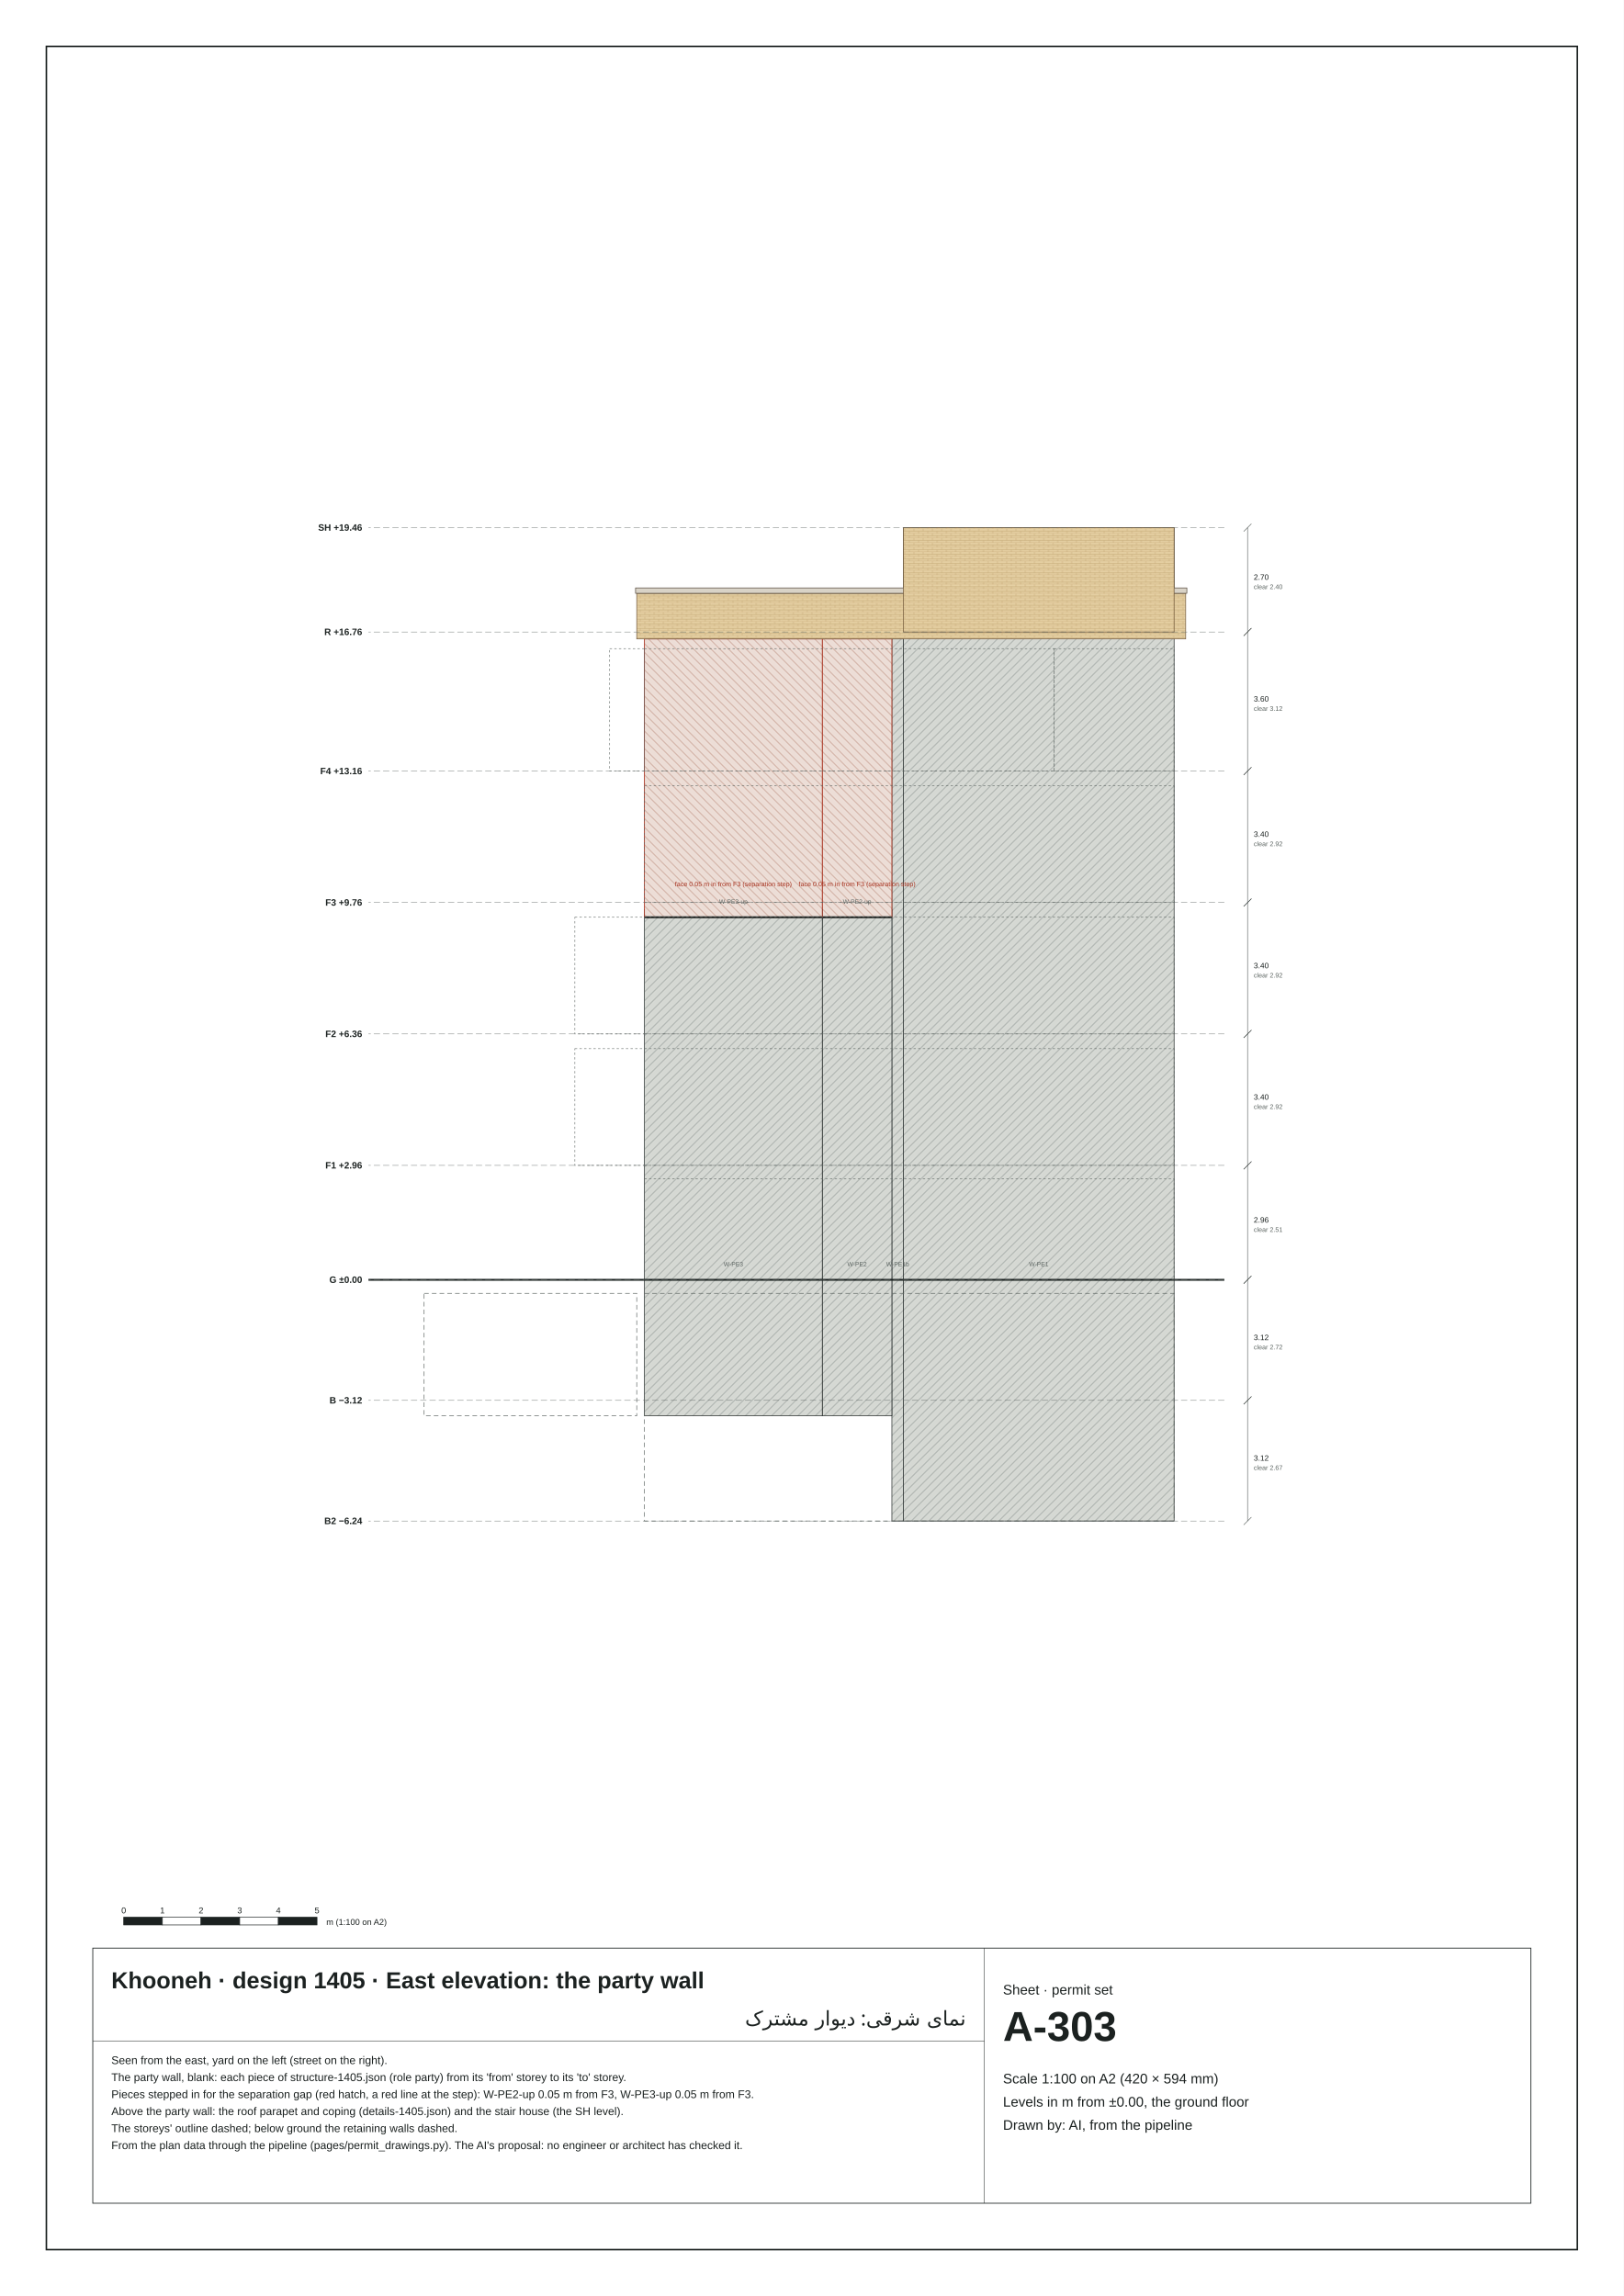
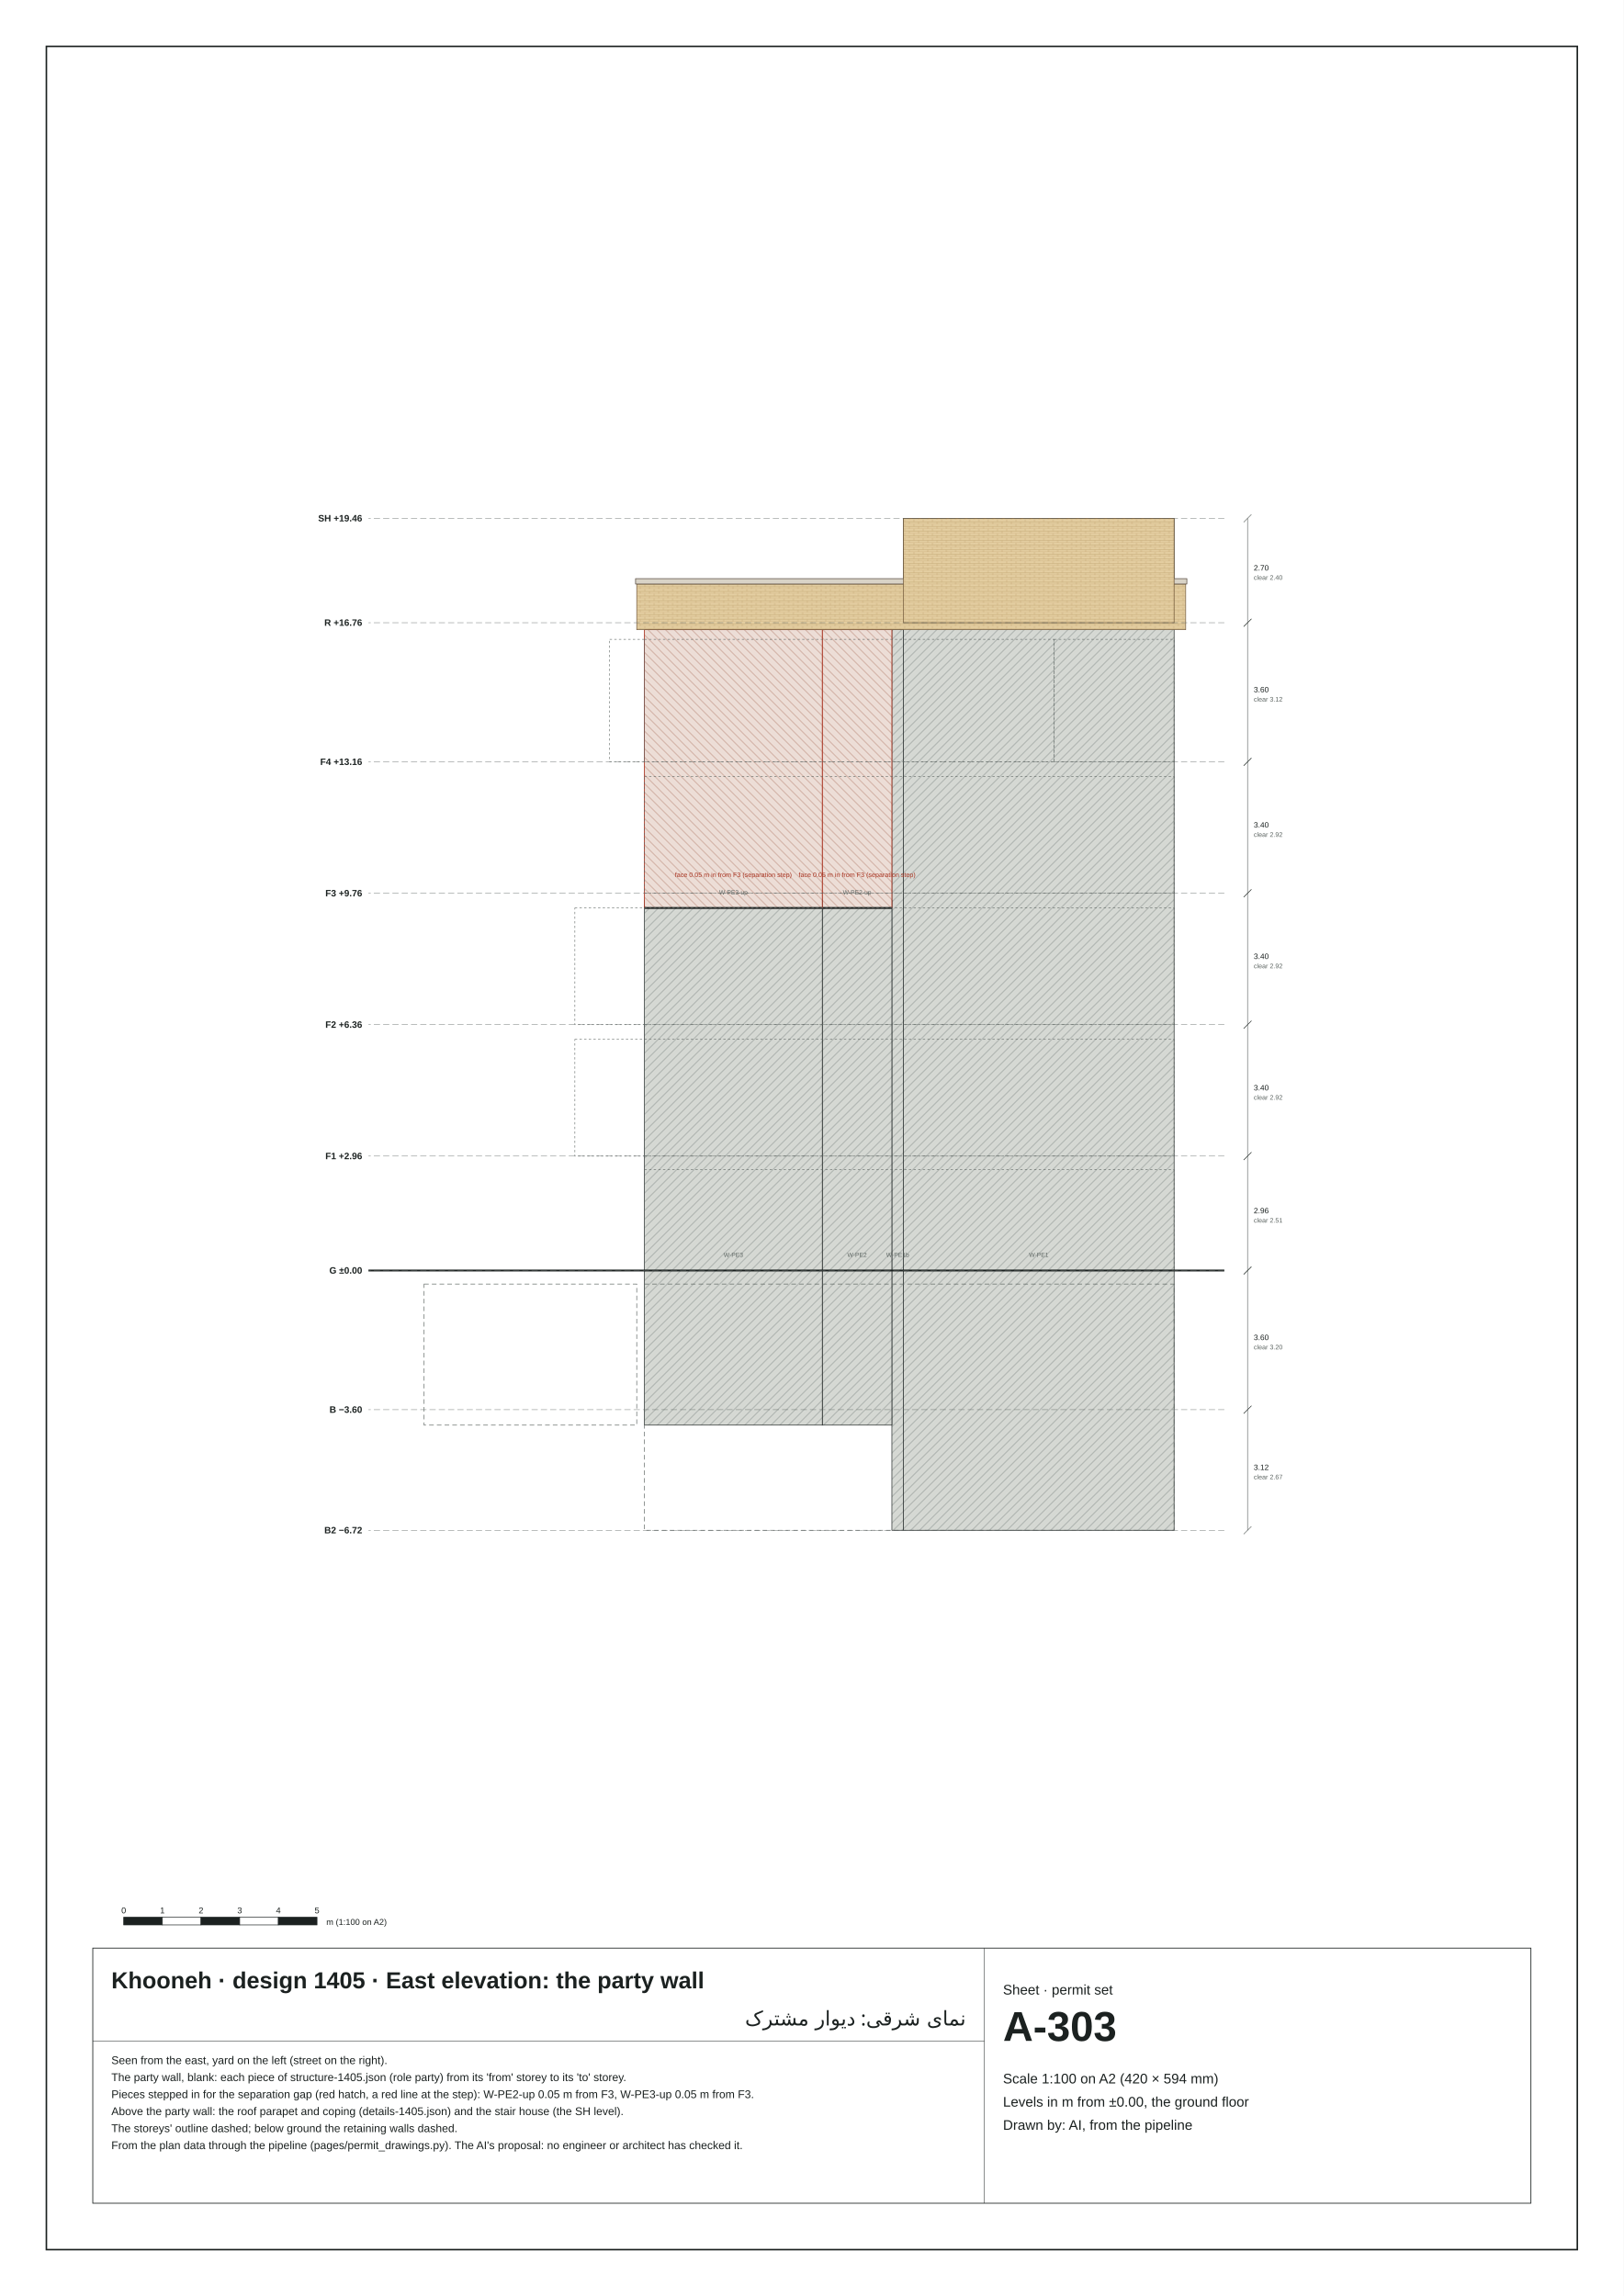
<svg xmlns="http://www.w3.org/2000/svg" width="420mm" height="594mm" viewBox="0 0 2100 2970">
  <style>svg{background:#fff}.frame{fill:none;stroke:#1B2120;stroke-width:2}.tb{fill:#fff;stroke:#1B2120;stroke-width:1}.tb-l{stroke:#1B2120;stroke-width:.6}.tbt{font-family:'Helvetica Neue',Arial,sans-serif;fill:#1B2120}.tbf{font-family:'Vazirmatn','Tahoma',sans-serif;fill:#1B2120;direction:rtl;unicode-bidi:embed}.t{font-family:'Helvetica Neue',Arial,sans-serif;fill:#1B2120;paint-order:stroke;stroke:#fff;stroke-width:2.2;stroke-linejoin:round}.t-m{font-family:'Helvetica Neue',Arial,sans-serif;fill:#5C6461}.t-r{font-family:'Helvetica Neue',Arial,sans-serif;fill:#A8321F}.earth{fill:url(#earth);stroke:none}.room{fill:#fff;stroke:none}.sky{fill:#F3F8FB;stroke:none}.conc{fill:#9AA19E;stroke:#1B2120;stroke-width:1}.wall{fill:#C9CCC7;stroke:#1B2120;stroke-width:.8}.glassw{fill:#DDEFF7;stroke:#4A88A8;stroke-width:.6}.fin{fill:#ECEAE4;stroke:#6E6A62;stroke-width:.4}.sd{fill:#E7D3C8;stroke:#A8321F;stroke-width:.8}.gap{fill:#fff;stroke:none}.glz{stroke:#0E8C98;stroke-width:1.1}.leaf{stroke:#1B2120;stroke-width:.8}.datum{stroke:#5C6461;stroke-width:.5;stroke-dasharray:8 4}.ground{stroke:#1B2120;stroke-width:2.4}.dim{stroke:#3A413E;stroke-width:.6;fill:none}.brick{fill:url(#brick);stroke:#6B5134;stroke-width:.8}.void{fill:#3A413E;fill-opacity:.16;stroke:#3A413E;stroke-width:.6}.under{fill:none;stroke:#5C6461;stroke-width:.8;stroke-dasharray:6 4}.slabedge{fill:#D8C49A;stroke:#6B5134;stroke-width:.6}.coping{fill:#D9D3C7;stroke:#4B3F33;stroke-width:.8}.win{fill:#DDEFF7;stroke:#4B3F33;stroke-width:1}.sash{stroke:#4B3F33;stroke-width:.6;fill:none}.swing{stroke:#4B3F33;stroke-width:.6;stroke-dasharray:4 3;fill:none}.door{fill:#E8DCCB;stroke:#4B3F33;stroke-width:1}.rail{stroke:#4B3F33;stroke-width:1;fill:none}.party{fill:url(#party);stroke:#1B2120;stroke-width:.8}.party-up{fill:url(#partyup);stroke:#A8321F;stroke-width:1}.beyond{fill:none;stroke:#5C6461;stroke-width:.7;stroke-dasharray:3 3}.plot{fill:none;stroke:#1B2120;stroke-width:2;stroke-dasharray:18 5 3 5}.bldg{fill:#C9CCC7;stroke:#1B2120;stroke-width:1.6}.court{fill:#DCEACF;stroke:#4E7A3A;stroke-width:1.2}.yard{fill:#EEF2EA;stroke:none}.proj{fill:none;stroke:#1B2120;stroke-width:1;stroke-dasharray:8 4}.north{fill:#1B2120}.north-ring{fill:#fff;stroke:#1B2120;stroke-width:1}</style>
  <defs>
    <pattern id="earth" width="14" height="14" patternUnits="userSpaceOnUse" patternTransform="rotate(45)">
      <rect width="14" height="14" fill="#EFE7D8" />
      <line x1="0" y1="0" x2="0" y2="14" stroke="#B9A985" stroke-width="1" />
    </pattern>
    <pattern id="brick" width="12" height="6" patternUnits="userSpaceOnUse">
      <rect width="12" height="6" fill="#E3CDA0" />
      <path d="M0 6H12M6 0V3M0 3H12M0 3V6M12 3V6" stroke="#B89A66" stroke-width=".4" fill="none" />
    </pattern>
    <pattern id="party" width="8" height="8" patternUnits="userSpaceOnUse" patternTransform="rotate(45)">
      <rect width="8" height="8" fill="#D5D8D3" />
      <line x1="0" y1="0" x2="0" y2="8" stroke="#8A918E" stroke-width="1.2" />
    </pattern>
    <pattern id="partyup" width="8" height="8" patternUnits="userSpaceOnUse" patternTransform="rotate(-45)">
      <rect width="8" height="8" fill="#ECDDD6" />
      <line x1="0" y1="0" x2="0" y2="8" stroke="#B98A7A" stroke-width="1.2" />
    </pattern>
  </defs>
  <rect width="2100" height="2970" fill="#fff" />
  <rect class="frame" x="60" y="60" width="1980" height="2850" />
  <g class="elevation" data-face="east">
-     <rect class="party" x="1168.5" y="682.5" width="350" height="1285" data-wall="W-PE1" data-offset="0.00" />
-     <rect class="party" x="1153.5" y="826.5" width="15" height="1141" data-wall="W-PE1b" data-offset="0.00" />
-     <rect class="party" x="1063.5" y="1176.5" width="90" height="655" data-wall="W-PE2" data-offset="0.00" />
-     <rect class="party-up" x="1063.5" y="826.5" width="90" height="360" data-wall="W-PE2-up" data-offset="0.05" />
-     <line class="ground" x1="1153.5" y1="1186.5" x2="1063.5" y2="1186.5" data-step="W-PE2-up" />
-     <rect class="party" x="833.5" y="1176.5" width="230" height="655" data-wall="W-PE3" data-offset="0.00" />
-     <rect class="party-up" x="833.5" y="826.5" width="230" height="360" data-wall="W-PE3-up" data-offset="0.05" />
-     <line class="ground" x1="1063.5" y1="1186.5" x2="833.5" y2="1186.5" data-step="W-PE3-up" />
-     <rect class="under" x="833.5" y="1673" width="685" height="294.5" data-wall="RW-E" />
-     <rect class="under" x="548.5" y="1673" width="275" height="158.5" data-wall="RW-court-E" />
-     <rect class="beyond" x="833.5" y="1525" width="685" height="130.5" />
-     <rect class="beyond" x="833.5" y="1356.5" width="685" height="151" />
-     <rect class="beyond" x="743.5" y="1356.5" width="90" height="151" />
-     <rect class="beyond" x="833.5" y="1186.5" width="685" height="151" />
-     <rect class="beyond" x="743.5" y="1186.5" width="90" height="151" />
-     <rect class="beyond" x="833.5" y="1016.5" width="685" height="151" />
-     <rect class="beyond" x="1363.5" y="839" width="155" height="158.5" />
-     <rect class="beyond" x="833.5" y="839" width="530" height="158.5" />
-     <rect class="beyond" x="788.5" y="839" width="45" height="158.5" />
-     <rect class="brick" x="823.5" y="767.5" width="710" height="59" data-el="parapet" />
-     <rect class="coping" x="822" y="760.5" width="713" height="7" />
-     <rect class="brick" x="1168.5" y="682.5" width="350" height="135" data-el="stair-house" />
-     <line class="ground" x1="1583.5" y1="1655.5" x2="476.5" y2="1655.5" />
-     <g class="lvl" data-level="B2" data-z="-6.24">
-       <line class="datum" x1="1583.5" y1="1967.5" x2="476.5" y2="1967.5" />
-       <text class="t" x="468.5" y="1971.5" font-size="12" text-anchor="end" font-weight="600">B2 −6.24</text>
+     <rect class="party" x="1168.5" y="670.5" width="350" height="1309" data-wall="W-PE1" data-offset="0.00" />
+     <rect class="party" x="1153.5" y="814.5" width="15" height="1165" data-wall="W-PE1b" data-offset="0.00" />
+     <rect class="party" x="1063.5" y="1164.5" width="90" height="679" data-wall="W-PE2" data-offset="0.00" />
+     <rect class="party-up" x="1063.5" y="814.5" width="90" height="360" data-wall="W-PE2-up" data-offset="0.05" />
+     <line class="ground" x1="1153.5" y1="1174.5" x2="1063.5" y2="1174.5" data-step="W-PE2-up" />
+     <rect class="party" x="833.5" y="1164.5" width="230" height="679" data-wall="W-PE3" data-offset="0.00" />
+     <rect class="party-up" x="833.5" y="814.5" width="230" height="360" data-wall="W-PE3-up" data-offset="0.05" />
+     <line class="ground" x1="1063.5" y1="1174.5" x2="833.5" y2="1174.5" data-step="W-PE3-up" />
+     <rect class="under" x="833.5" y="1661" width="685" height="318.5" data-wall="RW-E" />
+     <rect class="under" x="548.5" y="1661" width="275" height="182.5" data-wall="RW-court-E" />
+     <rect class="beyond" x="833.5" y="1513" width="685" height="130.5" />
+     <rect class="beyond" x="833.5" y="1344.5" width="685" height="151" />
+     <rect class="beyond" x="743.5" y="1344.5" width="90" height="151" />
+     <rect class="beyond" x="833.5" y="1174.5" width="685" height="151" />
+     <rect class="beyond" x="743.5" y="1174.5" width="90" height="151" />
+     <rect class="beyond" x="833.5" y="1004.5" width="685" height="151" />
+     <rect class="beyond" x="1363.5" y="827" width="155" height="158.5" />
+     <rect class="beyond" x="833.5" y="827" width="530" height="158.5" />
+     <rect class="beyond" x="788.5" y="827" width="45" height="158.5" />
+     <rect class="brick" x="823.5" y="755.5" width="710" height="59" data-el="parapet" />
+     <rect class="coping" x="822" y="748.5" width="713" height="7" />
+     <rect class="brick" x="1168.5" y="670.5" width="350" height="135" data-el="stair-house" />
+     <line class="ground" x1="1583.5" y1="1643.5" x2="476.5" y2="1643.5" />
+     <g class="lvl" data-level="B2" data-z="-6.72">
+       <line class="datum" x1="1583.5" y1="1979.5" x2="476.5" y2="1979.5" />
+       <text class="t" x="468.5" y="1983.5" font-size="12" text-anchor="end" font-weight="600">B2 −6.72</text>
    </g>
-     <g class="lvl" data-level="B" data-z="-3.12">
-       <line class="datum" x1="1583.5" y1="1811.5" x2="476.5" y2="1811.5" />
-       <text class="t" x="468.5" y="1815.5" font-size="12" text-anchor="end" font-weight="600">B −3.12</text>
+     <g class="lvl" data-level="B" data-z="-3.60">
+       <line class="datum" x1="1583.5" y1="1823.5" x2="476.5" y2="1823.5" />
+       <text class="t" x="468.5" y="1827.5" font-size="12" text-anchor="end" font-weight="600">B −3.60</text>
    </g>
    <g class="lvl" data-level="G" data-z="0.00">
-       <line class="datum" x1="1583.5" y1="1655.5" x2="476.5" y2="1655.5" />
-       <text class="t" x="468.5" y="1659.5" font-size="12" text-anchor="end" font-weight="600">G ±0.00</text>
+       <line class="datum" x1="1583.5" y1="1643.5" x2="476.5" y2="1643.5" />
+       <text class="t" x="468.5" y="1647.5" font-size="12" text-anchor="end" font-weight="600">G ±0.00</text>
    </g>
    <g class="lvl" data-level="F1" data-z="2.96">
-       <line class="datum" x1="1583.5" y1="1507.5" x2="476.5" y2="1507.5" />
-       <text class="t" x="468.5" y="1511.5" font-size="12" text-anchor="end" font-weight="600">F1 +2.96</text>
+       <line class="datum" x1="1583.5" y1="1495.5" x2="476.5" y2="1495.5" />
+       <text class="t" x="468.5" y="1499.5" font-size="12" text-anchor="end" font-weight="600">F1 +2.96</text>
    </g>
    <g class="lvl" data-level="F2" data-z="6.36">
-       <line class="datum" x1="1583.5" y1="1337.5" x2="476.5" y2="1337.5" />
-       <text class="t" x="468.5" y="1341.5" font-size="12" text-anchor="end" font-weight="600">F2 +6.36</text>
+       <line class="datum" x1="1583.5" y1="1325.5" x2="476.5" y2="1325.5" />
+       <text class="t" x="468.5" y="1329.5" font-size="12" text-anchor="end" font-weight="600">F2 +6.36</text>
    </g>
    <g class="lvl" data-level="F3" data-z="9.76">
-       <line class="datum" x1="1583.5" y1="1167.5" x2="476.5" y2="1167.5" />
-       <text class="t" x="468.5" y="1171.5" font-size="12" text-anchor="end" font-weight="600">F3 +9.76</text>
+       <line class="datum" x1="1583.5" y1="1155.5" x2="476.5" y2="1155.5" />
+       <text class="t" x="468.5" y="1159.5" font-size="12" text-anchor="end" font-weight="600">F3 +9.76</text>
    </g>
    <g class="lvl" data-level="F4" data-z="13.16">
-       <line class="datum" x1="1583.5" y1="997.5" x2="476.5" y2="997.5" />
-       <text class="t" x="468.5" y="1001.5" font-size="12" text-anchor="end" font-weight="600">F4 +13.16</text>
+       <line class="datum" x1="1583.5" y1="985.5" x2="476.5" y2="985.5" />
+       <text class="t" x="468.5" y="989.5" font-size="12" text-anchor="end" font-weight="600">F4 +13.16</text>
    </g>
    <g class="lvl" data-level="R" data-z="16.76">
-       <line class="datum" x1="1583.5" y1="817.5" x2="476.5" y2="817.5" />
-       <text class="t" x="468.5" y="821.5" font-size="12" text-anchor="end" font-weight="600">R +16.76</text>
+       <line class="datum" x1="1583.5" y1="805.5" x2="476.5" y2="805.5" />
+       <text class="t" x="468.5" y="809.5" font-size="12" text-anchor="end" font-weight="600">R +16.76</text>
    </g>
    <g class="lvl" data-level="SH" data-z="19.46">
-       <line class="datum" x1="1583.5" y1="682.5" x2="476.5" y2="682.5" />
-       <text class="t" x="468.5" y="686.5" font-size="12" text-anchor="end" font-weight="600">SH +19.46</text>
+       <line class="datum" x1="1583.5" y1="670.5" x2="476.5" y2="670.5" />
+       <text class="t" x="468.5" y="674.5" font-size="12" text-anchor="end" font-weight="600">SH +19.46</text>
    </g>
-     <line class="dim" x1="1613.5" y1="1967.5" x2="1613.5" y2="682.5" />
-     <line class="dim" x1="1608.5" y1="1972.5" x2="1618.5" y2="1962.5" />
-     <line class="dim" x1="1608.5" y1="1816.5" x2="1618.5" y2="1806.5" />
-     <text class="t" x="1621.5" y="1889.5" font-size="10" data-storey="B2">3.12</text>
-     <text class="t-m" x="1621.5" y="1901.5" font-size="8.5">clear 2.67</text>
-     <line class="dim" x1="1608.5" y1="1816.5" x2="1618.5" y2="1806.5" />
-     <line class="dim" x1="1608.5" y1="1660.5" x2="1618.5" y2="1650.5" />
-     <text class="t" x="1621.5" y="1733.5" font-size="10" data-storey="B">3.12</text>
-     <text class="t-m" x="1621.5" y="1745.5" font-size="8.5">clear 2.72</text>
-     <line class="dim" x1="1608.5" y1="1660.5" x2="1618.5" y2="1650.5" />
-     <line class="dim" x1="1608.5" y1="1512.5" x2="1618.5" y2="1502.5" />
-     <text class="t" x="1621.5" y="1581.5" font-size="10" data-storey="G">2.96</text>
-     <text class="t-m" x="1621.5" y="1593.5" font-size="8.5">clear 2.51</text>
-     <line class="dim" x1="1608.5" y1="1512.5" x2="1618.5" y2="1502.5" />
-     <line class="dim" x1="1608.5" y1="1342.5" x2="1618.5" y2="1332.5" />
-     <text class="t" x="1621.5" y="1422.5" font-size="10" data-storey="F1">3.40</text>
-     <text class="t-m" x="1621.5" y="1434.5" font-size="8.5">clear 2.92</text>
-     <line class="dim" x1="1608.5" y1="1342.5" x2="1618.5" y2="1332.5" />
-     <line class="dim" x1="1608.5" y1="1172.5" x2="1618.5" y2="1162.5" />
-     <text class="t" x="1621.5" y="1252.5" font-size="10" data-storey="F2">3.40</text>
-     <text class="t-m" x="1621.5" y="1264.5" font-size="8.5">clear 2.92</text>
-     <line class="dim" x1="1608.5" y1="1172.5" x2="1618.5" y2="1162.5" />
-     <line class="dim" x1="1608.5" y1="1002.5" x2="1618.5" y2="992.5" />
-     <text class="t" x="1621.5" y="1082.5" font-size="10" data-storey="F3">3.40</text>
-     <text class="t-m" x="1621.5" y="1094.5" font-size="8.5">clear 2.92</text>
-     <line class="dim" x1="1608.5" y1="1002.5" x2="1618.5" y2="992.5" />
-     <line class="dim" x1="1608.5" y1="822.5" x2="1618.5" y2="812.5" />
-     <text class="t" x="1621.5" y="907.5" font-size="10" data-storey="F4">3.60</text>
-     <text class="t-m" x="1621.5" y="919.5" font-size="8.5">clear 3.12</text>
-     <line class="dim" x1="1608.5" y1="822.5" x2="1618.5" y2="812.5" />
-     <line class="dim" x1="1608.5" y1="687.5" x2="1618.5" y2="677.5" />
-     <text class="t" x="1621.5" y="750" font-size="10" data-storey="R">2.70</text>
-     <text class="t-m" x="1621.5" y="762" font-size="8.5">clear 2.40</text>
-     <text class="t-m" x="1343.5" y="1638" font-size="8" text-anchor="middle">W-PE1</text>
-     <text class="t-m" x="1161" y="1638" font-size="8" text-anchor="middle">W-PE1b</text>
-     <text class="t-m" x="1108.5" y="1638" font-size="8" text-anchor="middle">W-PE2</text>
-     <text class="t-m" x="1108.5" y="1169" font-size="8" text-anchor="middle">W-PE2-up</text>
-     <text class="t-r" x="1108.5" y="1146.5" font-size="8.5" text-anchor="middle">face 0.05 m in from F3 (separation step)</text>
-     <text class="t-m" x="948.5" y="1638" font-size="8" text-anchor="middle">W-PE3</text>
-     <text class="t-m" x="948.5" y="1169" font-size="8" text-anchor="middle">W-PE3-up</text>
-     <text class="t-r" x="948.5" y="1146.5" font-size="8.5" text-anchor="middle">face 0.05 m in from F3 (separation step)</text>
+     <line class="dim" x1="1613.5" y1="1979.5" x2="1613.5" y2="670.5" />
+     <line class="dim" x1="1608.5" y1="1984.5" x2="1618.5" y2="1974.5" />
+     <line class="dim" x1="1608.5" y1="1828.5" x2="1618.5" y2="1818.5" />
+     <text class="t" x="1621.5" y="1901.5" font-size="10" data-storey="B2">3.12</text>
+     <text class="t-m" x="1621.5" y="1913.5" font-size="8.5">clear 2.67</text>
+     <line class="dim" x1="1608.5" y1="1828.5" x2="1618.5" y2="1818.5" />
+     <line class="dim" x1="1608.5" y1="1648.5" x2="1618.5" y2="1638.5" />
+     <text class="t" x="1621.5" y="1733.5" font-size="10" data-storey="B">3.60</text>
+     <text class="t-m" x="1621.5" y="1745.5" font-size="8.5">clear 3.20</text>
+     <line class="dim" x1="1608.5" y1="1648.5" x2="1618.5" y2="1638.5" />
+     <line class="dim" x1="1608.5" y1="1500.5" x2="1618.5" y2="1490.5" />
+     <text class="t" x="1621.5" y="1569.5" font-size="10" data-storey="G">2.96</text>
+     <text class="t-m" x="1621.5" y="1581.5" font-size="8.5">clear 2.51</text>
+     <line class="dim" x1="1608.5" y1="1500.5" x2="1618.5" y2="1490.5" />
+     <line class="dim" x1="1608.5" y1="1330.5" x2="1618.5" y2="1320.5" />
+     <text class="t" x="1621.5" y="1410.5" font-size="10" data-storey="F1">3.40</text>
+     <text class="t-m" x="1621.5" y="1422.5" font-size="8.5">clear 2.92</text>
+     <line class="dim" x1="1608.5" y1="1330.5" x2="1618.5" y2="1320.5" />
+     <line class="dim" x1="1608.5" y1="1160.5" x2="1618.5" y2="1150.5" />
+     <text class="t" x="1621.5" y="1240.5" font-size="10" data-storey="F2">3.40</text>
+     <text class="t-m" x="1621.5" y="1252.5" font-size="8.5">clear 2.92</text>
+     <line class="dim" x1="1608.5" y1="1160.5" x2="1618.5" y2="1150.5" />
+     <line class="dim" x1="1608.5" y1="990.5" x2="1618.5" y2="980.5" />
+     <text class="t" x="1621.5" y="1070.5" font-size="10" data-storey="F3">3.40</text>
+     <text class="t-m" x="1621.5" y="1082.5" font-size="8.5">clear 2.92</text>
+     <line class="dim" x1="1608.5" y1="990.5" x2="1618.5" y2="980.5" />
+     <line class="dim" x1="1608.5" y1="810.5" x2="1618.5" y2="800.5" />
+     <text class="t" x="1621.5" y="895.5" font-size="10" data-storey="F4">3.60</text>
+     <text class="t-m" x="1621.5" y="907.5" font-size="8.5">clear 3.12</text>
+     <line class="dim" x1="1608.5" y1="810.5" x2="1618.5" y2="800.5" />
+     <line class="dim" x1="1608.5" y1="675.5" x2="1618.5" y2="665.5" />
+     <text class="t" x="1621.5" y="738" font-size="10" data-storey="R">2.70</text>
+     <text class="t-m" x="1621.5" y="750" font-size="8.5">clear 2.40</text>
+     <text class="t-m" x="1343.5" y="1626" font-size="8" text-anchor="middle">W-PE1</text>
+     <text class="t-m" x="1161" y="1626" font-size="8" text-anchor="middle">W-PE1b</text>
+     <text class="t-m" x="1108.5" y="1626" font-size="8" text-anchor="middle">W-PE2</text>
+     <text class="t-m" x="1108.5" y="1157" font-size="8" text-anchor="middle">W-PE2-up</text>
+     <text class="t-r" x="1108.5" y="1134.5" font-size="8.5" text-anchor="middle">face 0.05 m in from F3 (separation step)</text>
+     <text class="t-m" x="948.5" y="1626" font-size="8" text-anchor="middle">W-PE3</text>
+     <text class="t-m" x="948.5" y="1157" font-size="8" text-anchor="middle">W-PE3-up</text>
+     <text class="t-r" x="948.5" y="1134.5" font-size="8.5" text-anchor="middle">face 0.05 m in from F3 (separation step)</text>
  </g>
  <rect x="160" y="2480" width="50" height="10" fill="#1B2120" stroke="#1B2120" stroke-width=".8" />
  <rect x="210" y="2480" width="50" height="10" fill="#fff" stroke="#1B2120" stroke-width=".8" />
  <rect x="260" y="2480" width="50" height="10" fill="#1B2120" stroke="#1B2120" stroke-width=".8" />
  <rect x="310" y="2480" width="50" height="10" fill="#fff" stroke="#1B2120" stroke-width=".8" />
  <rect x="360" y="2480" width="50" height="10" fill="#1B2120" stroke="#1B2120" stroke-width=".8" />
  <text class="tbt" x="160" y="2475" font-size="11" text-anchor="middle">0</text>
  <text class="tbt" x="210" y="2475" font-size="11" text-anchor="middle">1</text>
  <text class="tbt" x="260" y="2475" font-size="11" text-anchor="middle">2</text>
  <text class="tbt" x="310" y="2475" font-size="11" text-anchor="middle">3</text>
  <text class="tbt" x="360" y="2475" font-size="11" text-anchor="middle">4</text>
  <text class="tbt" x="410" y="2475" font-size="11" text-anchor="middle">5</text>
  <text class="tbt" x="422" y="2490" font-size="11">m  (1:100 on A2)</text>
  <rect class="tb" x="120" y="2520" width="1860" height="330" />
  <line class="tb-l" x1="1273.2" y1="2520" x2="1273.2" y2="2850" />
  <line class="tb-l" x1="120" y1="2640" x2="1273.2" y2="2640" />
  <text class="tbt" x="144" y="2572" font-size="30" font-weight="700">Khooneh · design 1405 · East elevation: the party wall</text>
  <text class="tbf" x="1249.2" y="2620" font-size="26" text-anchor="start">نمای شرقی: دیوار مشترک</text>
  <text class="tbt" x="144" y="2670" font-size="14.5">Seen from the east, yard on the left (street on the right).</text>
  <text class="tbt" x="144" y="2692" font-size="14.5">The party wall, blank: each piece of structure-1405.json (role party) from its 'from' storey to its 'to' storey.</text>
  <text class="tbt" x="144" y="2714" font-size="14.5">Pieces stepped in for the separation gap (red hatch, a red line at the step): W-PE2-up 0.05 m from F3, W-PE3-up 0.05 m from F3.</text>
  <text class="tbt" x="144" y="2736" font-size="14.5">Above the party wall: the roof parapet and coping (details-1405.json) and the stair house (the SH level).</text>
  <text class="tbt" x="144" y="2758" font-size="14.5">The storeys' outline dashed; below ground the retaining walls dashed.</text>
  <text class="tbt" x="144" y="2780" font-size="14.5">From the plan data through the pipeline (pages/permit_drawings.py). The AI's proposal: no engineer or architect has checked it.</text>
  <text class="tbt" x="1297.2" y="2580" font-size="18">Sheet · permit set</text>
  <text class="tbt" x="1297.2" y="2640" font-size="54" font-weight="700">A-303</text>
  <text class="tbt" x="1297.2" y="2695" font-size="18">Scale 1:100 on A2 (420 × 594 mm)</text>
  <text class="tbt" x="1297.2" y="2725" font-size="18">Levels in m from ±0.00, the ground floor</text>
  <text class="tbt" x="1297.2" y="2755" font-size="18">Drawn by: AI, from the pipeline</text>
</svg>
